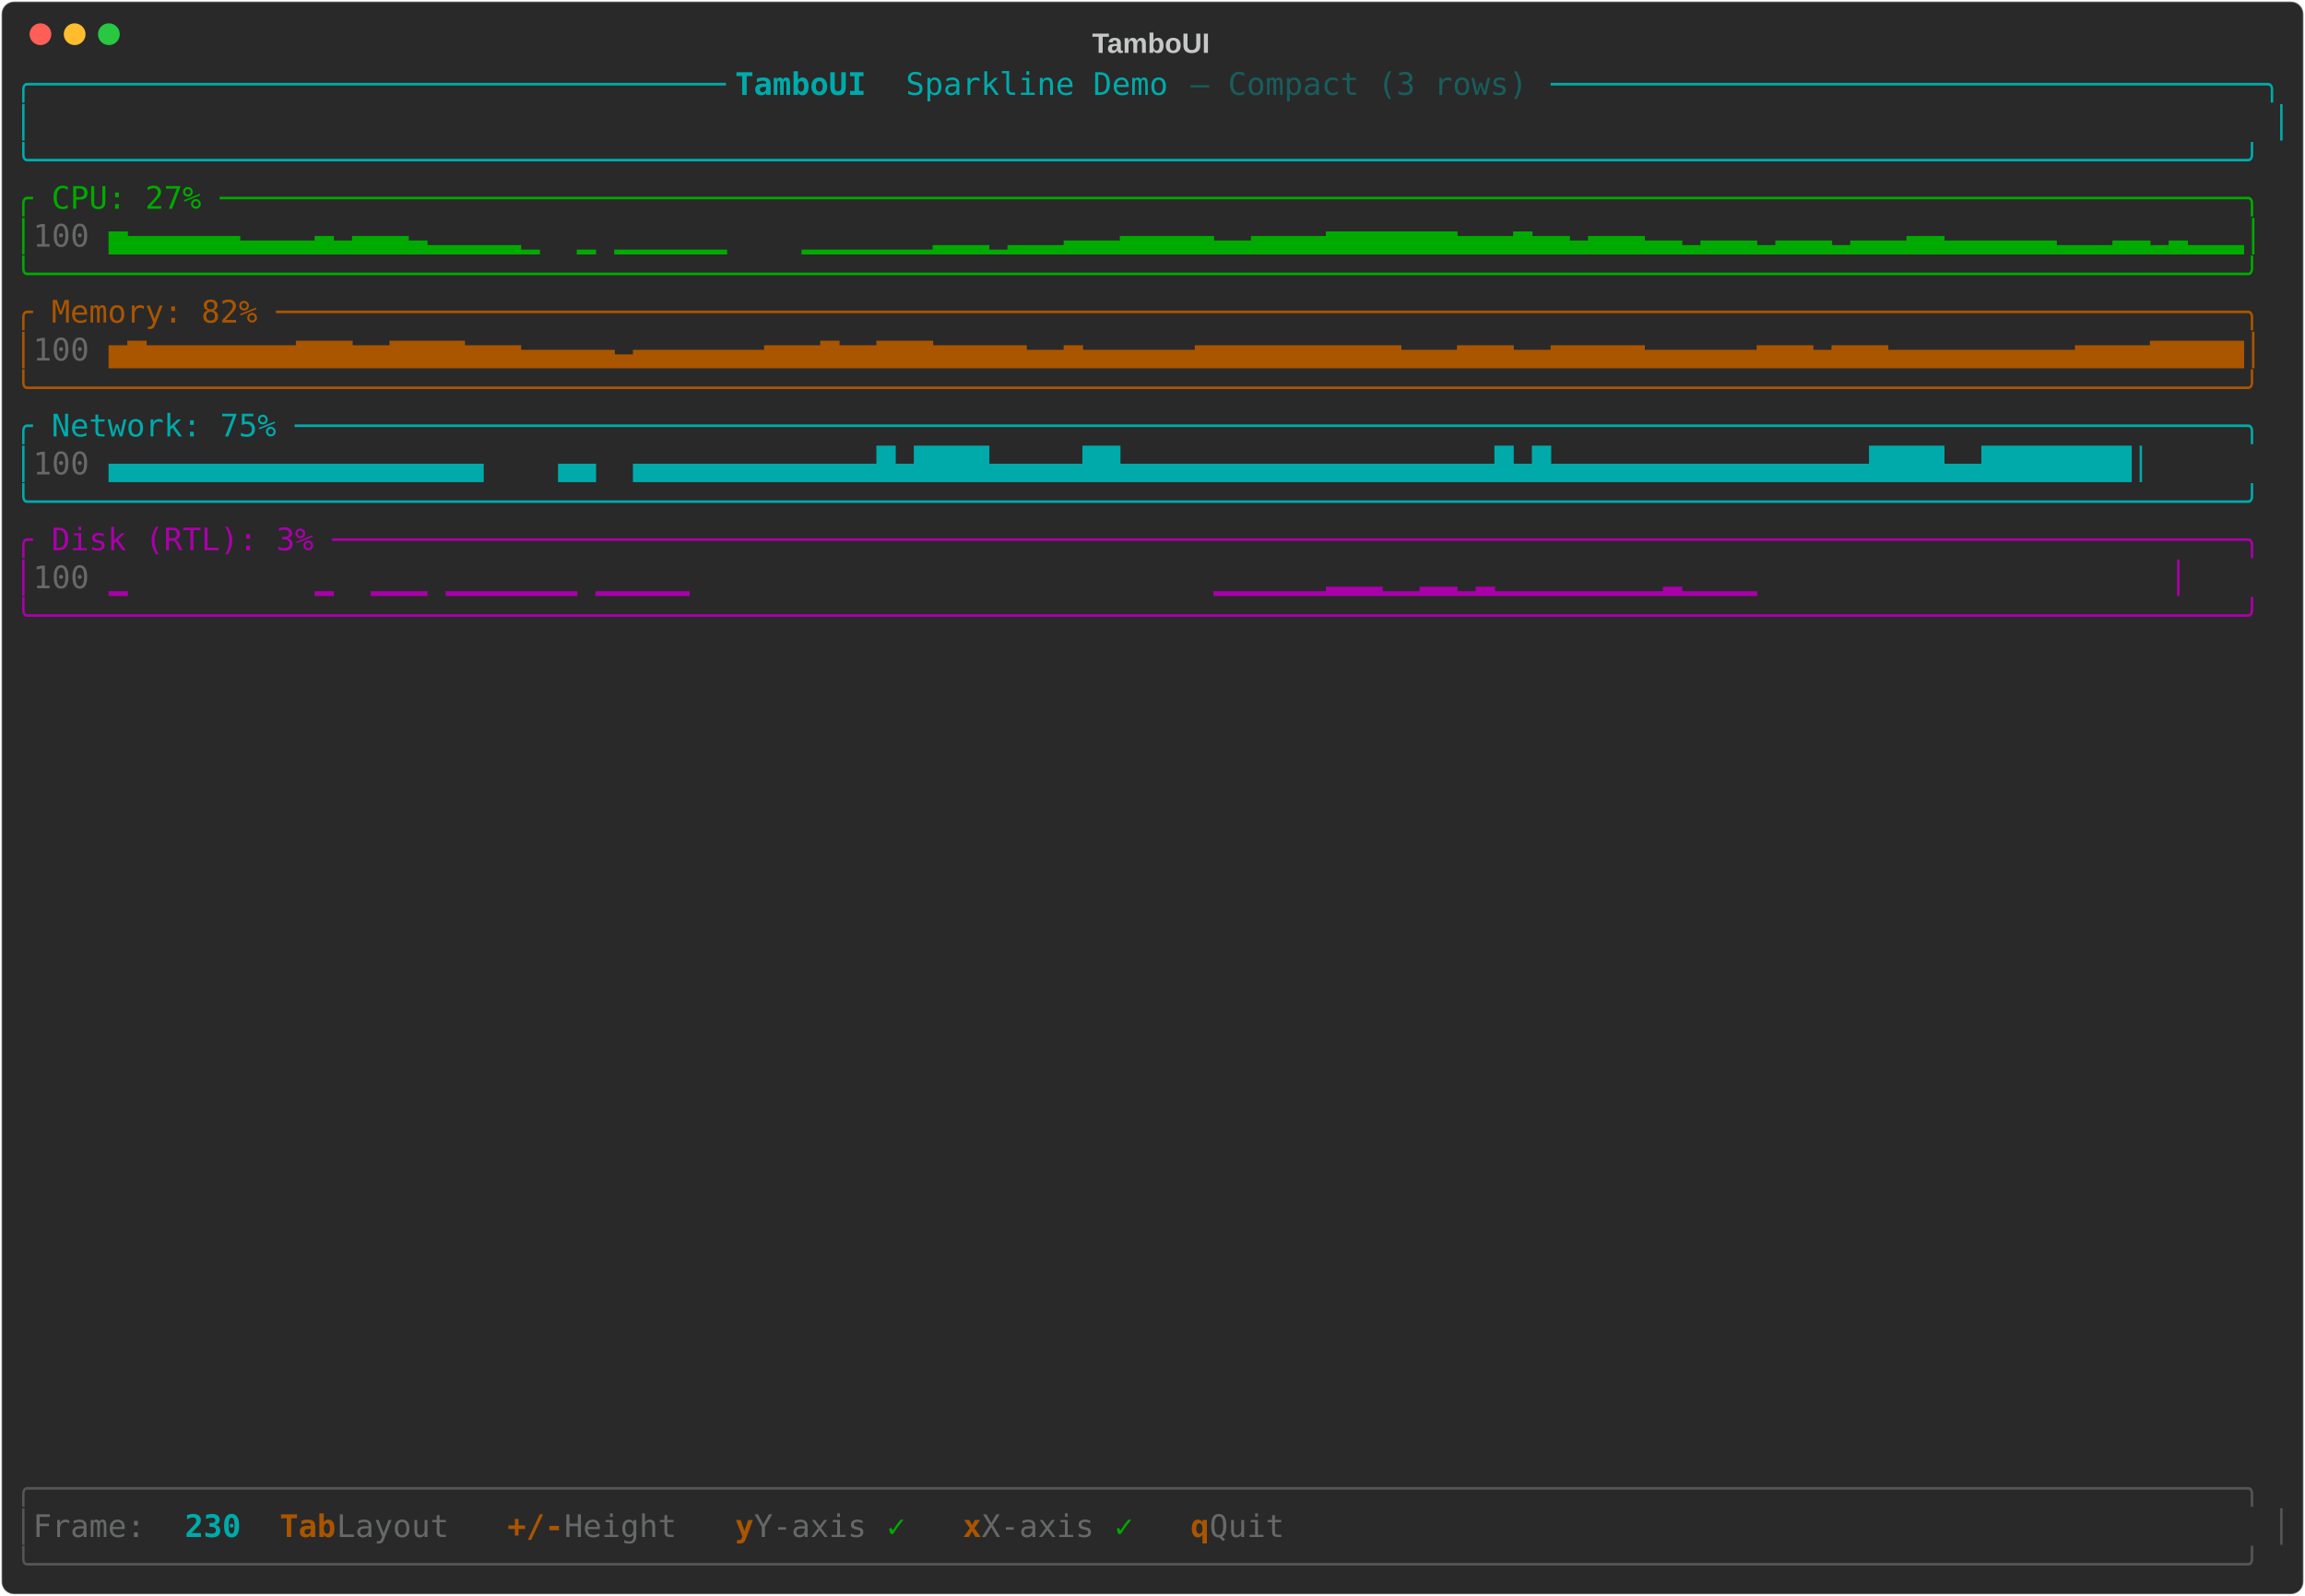
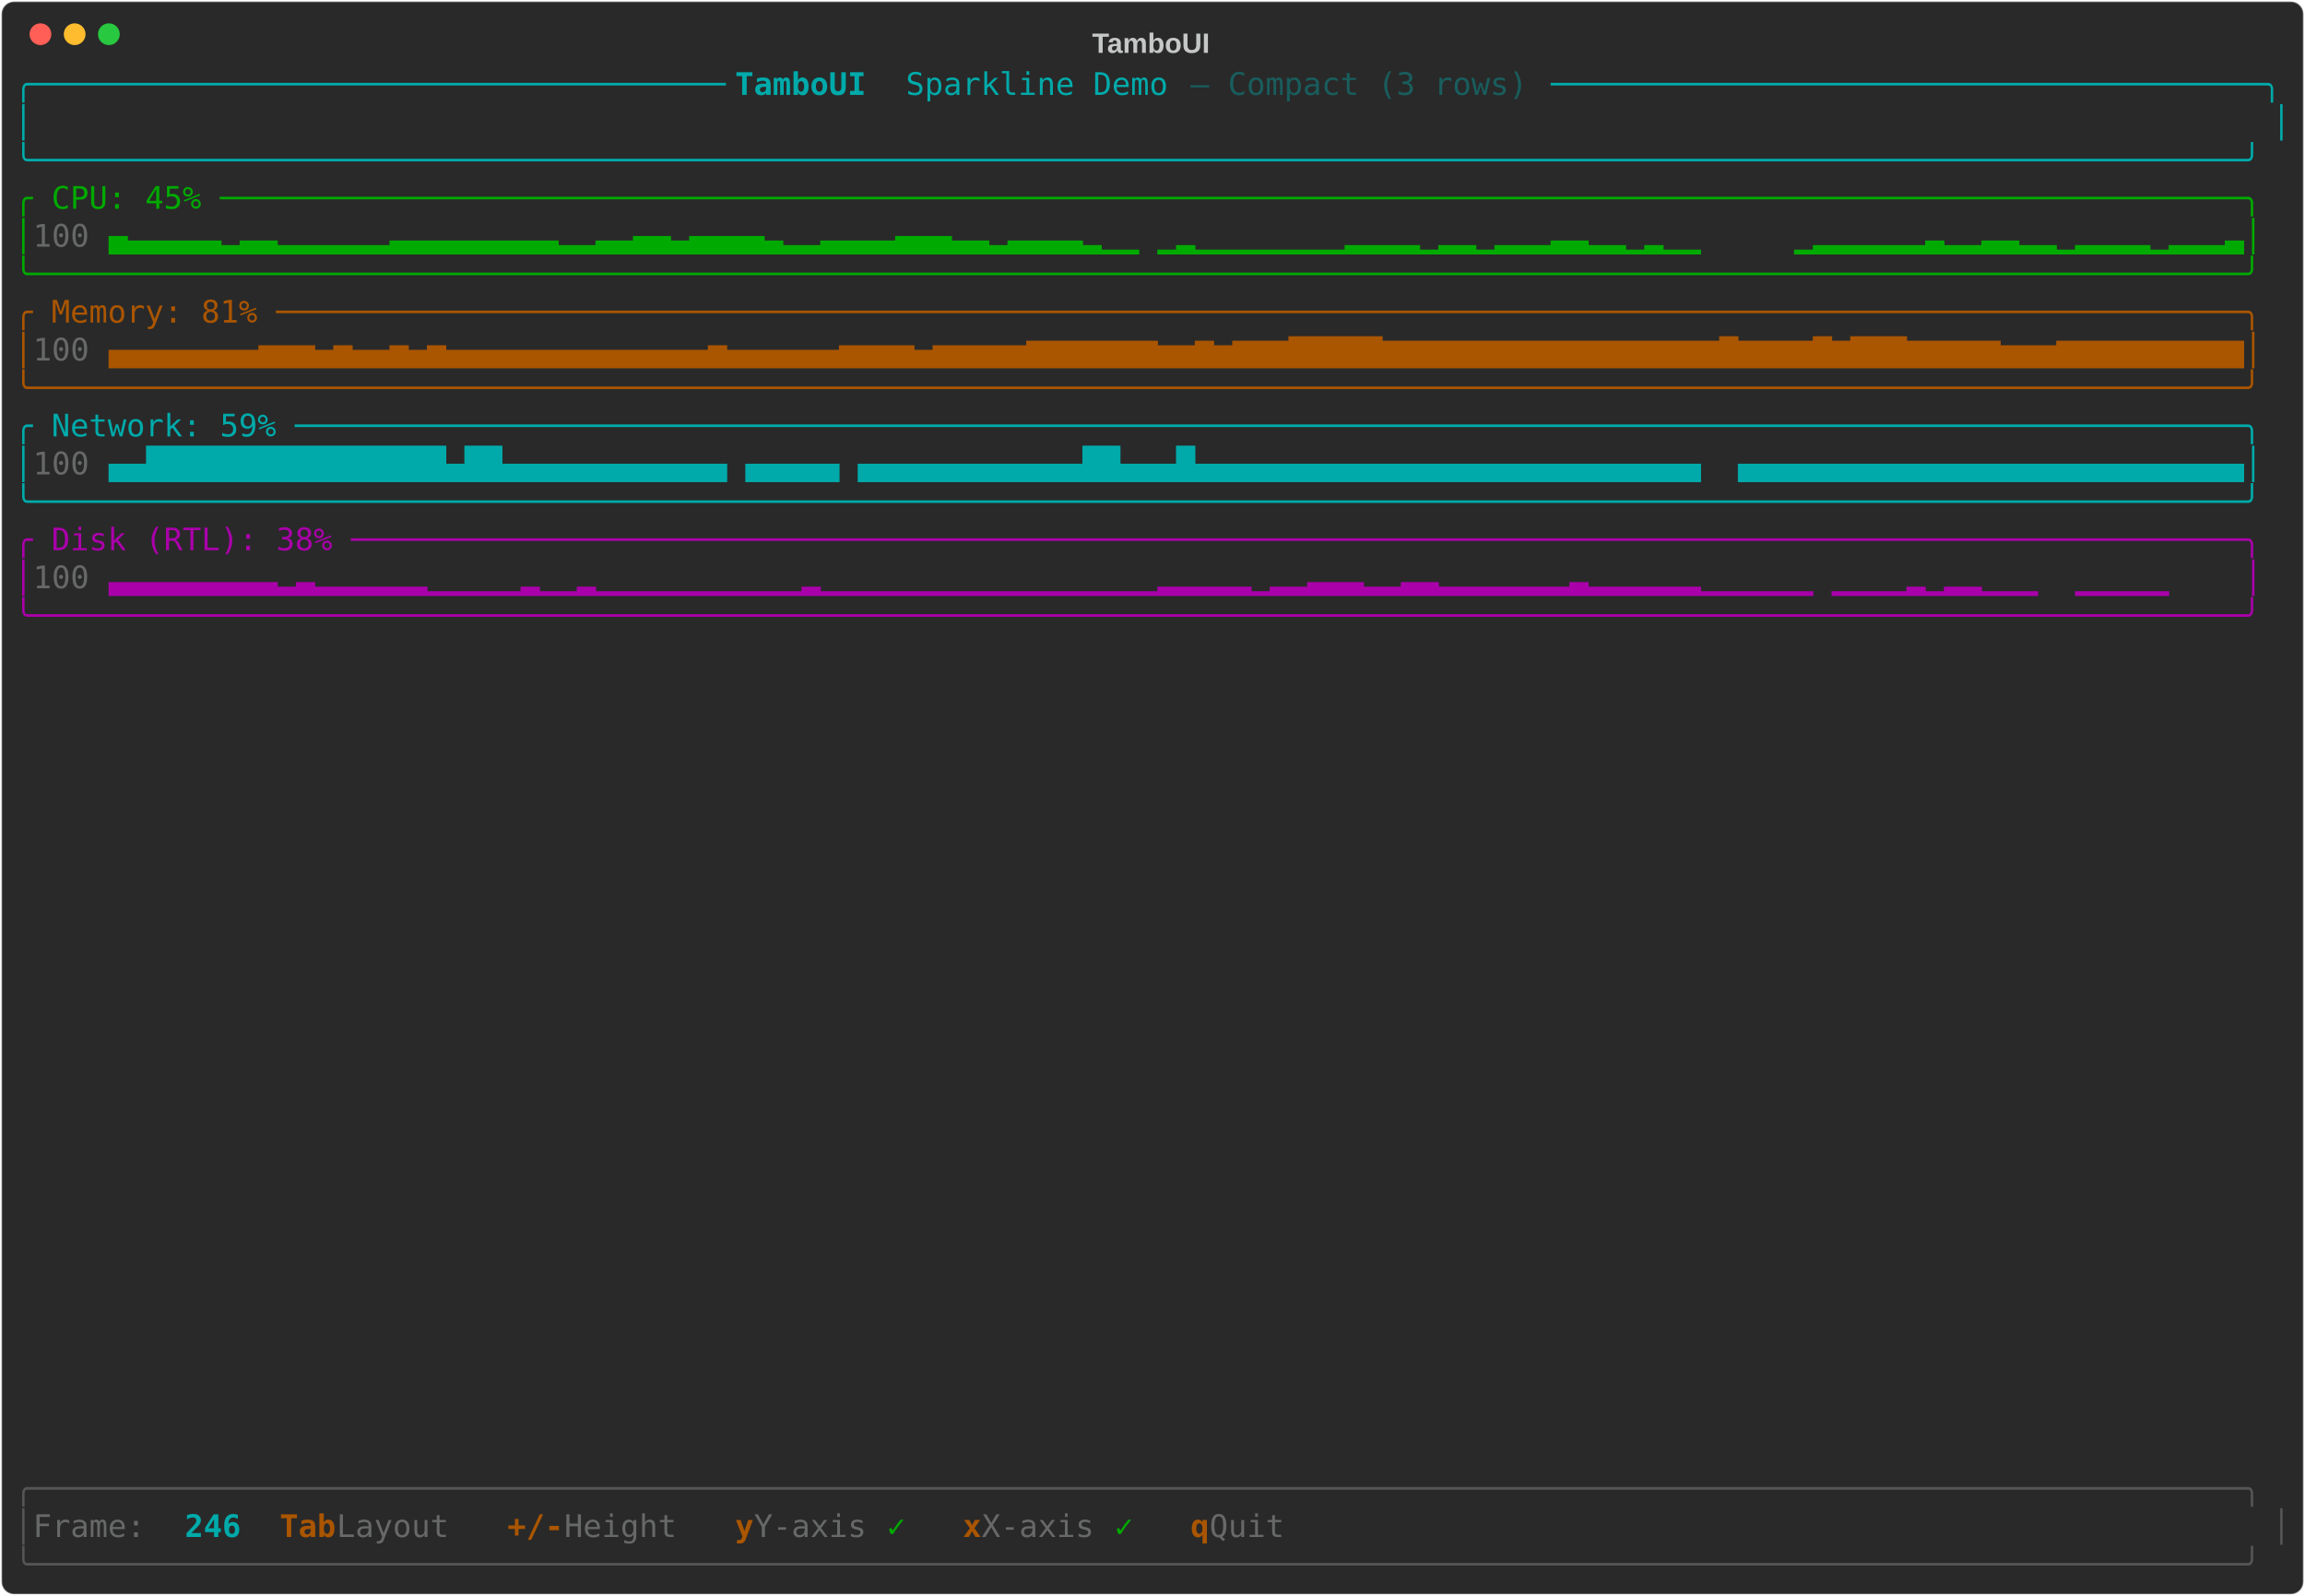
<svg xmlns="http://www.w3.org/2000/svg" class="rich-terminal" viewBox="0 0 1482 1026">
-   <style>    @font-face {        font-family: "Fira Code";        src: local("FiraCode-Regular"),                url("https://cdnjs.cloudflare.com/ajax/libs/firacode/6.2.0/woff2/FiraCode-Regular.woff2") format("woff2"),                url("https://cdnjs.cloudflare.com/ajax/libs/firacode/6.2.0/woff/FiraCode-Regular.woff") format("woff");        font-style: normal;        font-weight: 400;    }    @font-face {        font-family: "Fira Code";        src: local("FiraCode-Bold"),                url("https://cdnjs.cloudflare.com/ajax/libs/firacode/6.2.0/woff2/FiraCode-Bold.woff2") format("woff2"),                url("https://cdnjs.cloudflare.com/ajax/libs/firacode/6.2.0/woff/FiraCode-Bold.woff") format("woff");        font-style: bold;        font-weight: 700;    }    .terminal-2259767794-matrix {        font-family: Fira Code, monospace;        font-size: 20px;        line-height: 24.4px;        font-variant-east-asian: full-width;    }    .terminal-2259767794-title {        font-size: 18px;        font-weight: bold;        font-family: arial;    }    .terminal-2259767794-r1 { fill: #00aaaa }.terminal-2259767794-r2 { fill: #00aaaa;font-weight: bold }.terminal-2259767794-r3 { fill: #195d5d }.terminal-2259767794-r4 { fill: #c5c8c6 }.terminal-2259767794-r5 { fill: #00aa00 }.terminal-2259767794-r6 { fill: #676968 }.terminal-2259767794-r7 { fill: #aa5500 }.terminal-2259767794-r8 { fill: #aa00aa }.terminal-2259767794-r9 { fill: #555555 }.terminal-2259767794-r10 { fill: #aa5500;font-weight: bold }    </style>
+   <style>    @font-face {        font-family: "Fira Code";        src: local("FiraCode-Regular"),                url("https://cdnjs.cloudflare.com/ajax/libs/firacode/6.2.0/woff2/FiraCode-Regular.woff2") format("woff2"),                url("https://cdnjs.cloudflare.com/ajax/libs/firacode/6.2.0/woff/FiraCode-Regular.woff") format("woff");        font-style: normal;        font-weight: 400;    }    @font-face {        font-family: "Fira Code";        src: local("FiraCode-Bold"),                url("https://cdnjs.cloudflare.com/ajax/libs/firacode/6.2.0/woff2/FiraCode-Bold.woff2") format("woff2"),                url("https://cdnjs.cloudflare.com/ajax/libs/firacode/6.2.0/woff/FiraCode-Bold.woff") format("woff");        font-style: bold;        font-weight: 700;    }    .terminal-2699416038-matrix {        font-family: Fira Code, monospace;        font-size: 20px;        line-height: 24.4px;        font-variant-east-asian: full-width;    }    .terminal-2699416038-title {        font-size: 18px;        font-weight: bold;        font-family: arial;    }    .terminal-2699416038-r1 { fill: #00aaaa }.terminal-2699416038-r2 { fill: #00aaaa;font-weight: bold }.terminal-2699416038-r3 { fill: #195d5d }.terminal-2699416038-r4 { fill: #c5c8c6 }.terminal-2699416038-r5 { fill: #00aa00 }.terminal-2699416038-r6 { fill: #676968 }.terminal-2699416038-r7 { fill: #aa5500 }.terminal-2699416038-r8 { fill: #aa00aa }.terminal-2699416038-r9 { fill: #555555 }.terminal-2699416038-r10 { fill: #aa5500;font-weight: bold }    </style>
  <defs>
-     <clipPath id="terminal-2259767794-clip-terminal">
+     <clipPath id="terminal-2699416038-clip-terminal">
      <rect x="0" y="0" width="1463" height="975" />
    </clipPath>
-     <clipPath id="terminal-2259767794-line-0">
+     <clipPath id="terminal-2699416038-line-0">
      <rect x="0" y="1.5" width="1464" height="24.65" />
    </clipPath>
-     <clipPath id="terminal-2259767794-line-1">
+     <clipPath id="terminal-2699416038-line-1">
      <rect x="0" y="25.9" width="1464" height="24.65" />
    </clipPath>
-     <clipPath id="terminal-2259767794-line-2">
+     <clipPath id="terminal-2699416038-line-2">
      <rect x="0" y="50.3" width="1464" height="24.65" />
    </clipPath>
-     <clipPath id="terminal-2259767794-line-3">
+     <clipPath id="terminal-2699416038-line-3">
      <rect x="0" y="74.7" width="1464" height="24.65" />
    </clipPath>
-     <clipPath id="terminal-2259767794-line-4">
+     <clipPath id="terminal-2699416038-line-4">
      <rect x="0" y="99.1" width="1464" height="24.65" />
    </clipPath>
-     <clipPath id="terminal-2259767794-line-5">
+     <clipPath id="terminal-2699416038-line-5">
      <rect x="0" y="123.5" width="1464" height="24.65" />
    </clipPath>
-     <clipPath id="terminal-2259767794-line-6">
+     <clipPath id="terminal-2699416038-line-6">
      <rect x="0" y="147.9" width="1464" height="24.65" />
    </clipPath>
-     <clipPath id="terminal-2259767794-line-7">
+     <clipPath id="terminal-2699416038-line-7">
      <rect x="0" y="172.3" width="1464" height="24.65" />
    </clipPath>
-     <clipPath id="terminal-2259767794-line-8">
+     <clipPath id="terminal-2699416038-line-8">
      <rect x="0" y="196.7" width="1464" height="24.65" />
    </clipPath>
-     <clipPath id="terminal-2259767794-line-9">
+     <clipPath id="terminal-2699416038-line-9">
      <rect x="0" y="221.1" width="1464" height="24.65" />
    </clipPath>
-     <clipPath id="terminal-2259767794-line-10">
+     <clipPath id="terminal-2699416038-line-10">
      <rect x="0" y="245.5" width="1464" height="24.65" />
    </clipPath>
-     <clipPath id="terminal-2259767794-line-11">
+     <clipPath id="terminal-2699416038-line-11">
      <rect x="0" y="269.9" width="1464" height="24.65" />
    </clipPath>
-     <clipPath id="terminal-2259767794-line-12">
+     <clipPath id="terminal-2699416038-line-12">
      <rect x="0" y="294.3" width="1464" height="24.65" />
    </clipPath>
-     <clipPath id="terminal-2259767794-line-13">
+     <clipPath id="terminal-2699416038-line-13">
      <rect x="0" y="318.7" width="1464" height="24.65" />
    </clipPath>
-     <clipPath id="terminal-2259767794-line-14">
+     <clipPath id="terminal-2699416038-line-14">
      <rect x="0" y="343.1" width="1464" height="24.65" />
    </clipPath>
-     <clipPath id="terminal-2259767794-line-15">
+     <clipPath id="terminal-2699416038-line-15">
      <rect x="0" y="367.5" width="1464" height="24.65" />
    </clipPath>
-     <clipPath id="terminal-2259767794-line-16">
+     <clipPath id="terminal-2699416038-line-16">
      <rect x="0" y="391.9" width="1464" height="24.65" />
    </clipPath>
-     <clipPath id="terminal-2259767794-line-17">
+     <clipPath id="terminal-2699416038-line-17">
      <rect x="0" y="416.3" width="1464" height="24.65" />
    </clipPath>
-     <clipPath id="terminal-2259767794-line-18">
+     <clipPath id="terminal-2699416038-line-18">
      <rect x="0" y="440.7" width="1464" height="24.65" />
    </clipPath>
-     <clipPath id="terminal-2259767794-line-19">
+     <clipPath id="terminal-2699416038-line-19">
      <rect x="0" y="465.1" width="1464" height="24.65" />
    </clipPath>
-     <clipPath id="terminal-2259767794-line-20">
+     <clipPath id="terminal-2699416038-line-20">
      <rect x="0" y="489.5" width="1464" height="24.65" />
    </clipPath>
-     <clipPath id="terminal-2259767794-line-21">
+     <clipPath id="terminal-2699416038-line-21">
      <rect x="0" y="513.9" width="1464" height="24.65" />
    </clipPath>
-     <clipPath id="terminal-2259767794-line-22">
+     <clipPath id="terminal-2699416038-line-22">
      <rect x="0" y="538.3" width="1464" height="24.65" />
    </clipPath>
-     <clipPath id="terminal-2259767794-line-23">
+     <clipPath id="terminal-2699416038-line-23">
      <rect x="0" y="562.7" width="1464" height="24.65" />
    </clipPath>
-     <clipPath id="terminal-2259767794-line-24">
+     <clipPath id="terminal-2699416038-line-24">
      <rect x="0" y="587.1" width="1464" height="24.65" />
    </clipPath>
-     <clipPath id="terminal-2259767794-line-25">
+     <clipPath id="terminal-2699416038-line-25">
      <rect x="0" y="611.5" width="1464" height="24.65" />
    </clipPath>
-     <clipPath id="terminal-2259767794-line-26">
+     <clipPath id="terminal-2699416038-line-26">
      <rect x="0" y="635.9" width="1464" height="24.65" />
    </clipPath>
-     <clipPath id="terminal-2259767794-line-27">
+     <clipPath id="terminal-2699416038-line-27">
      <rect x="0" y="660.3" width="1464" height="24.65" />
    </clipPath>
-     <clipPath id="terminal-2259767794-line-28">
+     <clipPath id="terminal-2699416038-line-28">
      <rect x="0" y="684.7" width="1464" height="24.65" />
    </clipPath>
-     <clipPath id="terminal-2259767794-line-29">
+     <clipPath id="terminal-2699416038-line-29">
      <rect x="0" y="709.1" width="1464" height="24.65" />
    </clipPath>
-     <clipPath id="terminal-2259767794-line-30">
+     <clipPath id="terminal-2699416038-line-30">
      <rect x="0" y="733.5" width="1464" height="24.65" />
    </clipPath>
-     <clipPath id="terminal-2259767794-line-31">
+     <clipPath id="terminal-2699416038-line-31">
      <rect x="0" y="757.9" width="1464" height="24.65" />
    </clipPath>
-     <clipPath id="terminal-2259767794-line-32">
+     <clipPath id="terminal-2699416038-line-32">
      <rect x="0" y="782.3" width="1464" height="24.65" />
    </clipPath>
-     <clipPath id="terminal-2259767794-line-33">
+     <clipPath id="terminal-2699416038-line-33">
      <rect x="0" y="806.7" width="1464" height="24.65" />
    </clipPath>
-     <clipPath id="terminal-2259767794-line-34">
+     <clipPath id="terminal-2699416038-line-34">
      <rect x="0" y="831.1" width="1464" height="24.65" />
    </clipPath>
-     <clipPath id="terminal-2259767794-line-35">
+     <clipPath id="terminal-2699416038-line-35">
      <rect x="0" y="855.5" width="1464" height="24.65" />
    </clipPath>
-     <clipPath id="terminal-2259767794-line-36">
+     <clipPath id="terminal-2699416038-line-36">
      <rect x="0" y="879.9" width="1464" height="24.65" />
    </clipPath>
-     <clipPath id="terminal-2259767794-line-37">
+     <clipPath id="terminal-2699416038-line-37">
      <rect x="0" y="904.3" width="1464" height="24.65" />
    </clipPath>
-     <clipPath id="terminal-2259767794-line-38">
+     <clipPath id="terminal-2699416038-line-38">
      <rect x="0" y="928.7" width="1464" height="24.65" />
    </clipPath>
-     <clipPath id="terminal-2259767794-line-39">
+     <clipPath id="terminal-2699416038-line-39">
      <rect x="0" y="953.1" width="1464" height="24.65" />
    </clipPath>
  </defs>
  <rect fill="#292929" stroke="rgba(255,255,255,0.35)" stroke-width="1" x="1" y="1" width="1480" height="1024" rx="8" />
-   <text class="terminal-2259767794-title" fill="#c5c8c6" text-anchor="middle" x="740" y="34">TamboUI</text>
+   <text class="terminal-2699416038-title" fill="#c5c8c6" text-anchor="middle" x="740" y="34">TamboUI</text>
  <g transform="translate(26,22)">
    <circle cx="0" cy="0" r="7" fill="#ff5f57" />
    <circle cx="22" cy="0" r="7" fill="#febc2e" />
    <circle cx="44" cy="0" r="7" fill="#28c840" />
  </g>
-   <g transform="translate(9, 41)" clip-path="url(#terminal-2259767794-clip-terminal)">
-     <g class="terminal-2259767794-matrix">
-       <text class="terminal-2259767794-r1" x="0" y="20" textLength="463.6" clip-path="url(#terminal-2259767794-line-0)">╭─────────────────────────────────────</text>
-       <text class="terminal-2259767794-r2" x="463.6" y="20" textLength="109.8" clip-path="url(#terminal-2259767794-line-0)"> TamboUI </text>
-       <text class="terminal-2259767794-r1" x="573.4" y="20" textLength="183" clip-path="url(#terminal-2259767794-line-0)">Sparkline Demo </text>
-       <text class="terminal-2259767794-r3" x="756.4" y="20" textLength="231.8" clip-path="url(#terminal-2259767794-line-0)">— Compact (3 rows) </text>
-       <text class="terminal-2259767794-r1" x="988.2" y="20" textLength="475.8" clip-path="url(#terminal-2259767794-line-0)">──────────────────────────────────────╮</text>
-       <text class="terminal-2259767794-r1" x="0" y="44.4" textLength="12.2" clip-path="url(#terminal-2259767794-line-1)">│</text>
-       <text class="terminal-2259767794-r1" x="1451.8" y="44.4" textLength="12.2" clip-path="url(#terminal-2259767794-line-1)">│</text>
-       <text class="terminal-2259767794-r1" x="0" y="68.8" textLength="1464" clip-path="url(#terminal-2259767794-line-2)">╰──────────────────────────────────────────────────────────────────────────────────────────────────────────────────────╯</text>
-       <text class="terminal-2259767794-r5" x="0" y="93.2" textLength="1464" clip-path="url(#terminal-2259767794-line-3)">╭ CPU: 27% ────────────────────────────────────────────────────────────────────────────────────────────────────────────╮</text>
-       <text class="terminal-2259767794-r5" x="0" y="117.6" textLength="12.2" clip-path="url(#terminal-2259767794-line-4)">│</text>
-       <text class="terminal-2259767794-r6" x="12.2" y="117.6" textLength="48.8" clip-path="url(#terminal-2259767794-line-4)"> 100</text>
-       <text class="terminal-2259767794-r5" x="61" y="117.6" textLength="1403" clip-path="url(#terminal-2259767794-line-4)">▅▄▄▄▄▄▄▃▃▃▃▄▃▄▄▄▃▂▂▂▂▂▁  ▁ ▁▁▁▁▁▁    ▁▁▁▁▁▁▁▂▂▂▁▂▂▂▃▃▃▄▄▄▄▄▃▃▄▄▄▄▅▅▅▅▅▅▅▄▄▄▅▄▄▃▄▄▄▃▃▂▃▃▃▂▃▃▃▂▃▃▃▄▄▃▃▃▃▃▃▂▂▂▃▃▂▃▂▂▂│</text>
-       <text class="terminal-2259767794-r5" x="0" y="142" textLength="1464" clip-path="url(#terminal-2259767794-line-5)">╰──────────────────────────────────────────────────────────────────────────────────────────────────────────────────────╯</text>
-       <text class="terminal-2259767794-r7" x="0" y="166.4" textLength="1464" clip-path="url(#terminal-2259767794-line-6)">╭ Memory: 82% ─────────────────────────────────────────────────────────────────────────────────────────────────────────╮</text>
-       <text class="terminal-2259767794-r7" x="0" y="190.8" textLength="12.2" clip-path="url(#terminal-2259767794-line-7)">│</text>
-       <text class="terminal-2259767794-r6" x="12.2" y="190.8" textLength="48.8" clip-path="url(#terminal-2259767794-line-7)"> 100</text>
-       <text class="terminal-2259767794-r7" x="61" y="190.8" textLength="1403" clip-path="url(#terminal-2259767794-line-7)">▅▆▅▅▅▅▅▅▅▅▆▆▆▅▅▆▆▆▆▅▅▅▄▄▄▄▄▃▄▄▄▄▄▄▄▅▅▅▆▅▅▆▆▆▅▅▅▅▅▄▄▅▄▄▄▄▄▄▅▅▅▅▅▅▅▅▅▅▅▄▄▄▅▅▅▄▄▅▅▅▅▅▄▄▄▄▄▄▅▅▅▄▅▅▅▄▄▄▄▄▄▄▄▄▄▅▅▅▅▆▆▆▆▆│</text>
-       <text class="terminal-2259767794-r7" x="0" y="215.2" textLength="1464" clip-path="url(#terminal-2259767794-line-8)">╰──────────────────────────────────────────────────────────────────────────────────────────────────────────────────────╯</text>
-       <text class="terminal-2259767794-r1" x="0" y="239.6" textLength="1464" clip-path="url(#terminal-2259767794-line-9)">╭ Network: 75% ────────────────────────────────────────────────────────────────────────────────────────────────────────╮</text>
-       <text class="terminal-2259767794-r1" x="0" y="264" textLength="12.2" clip-path="url(#terminal-2259767794-line-10)">│</text>
-       <text class="terminal-2259767794-r6" x="12.2" y="264" textLength="48.8" clip-path="url(#terminal-2259767794-line-10)"> 100</text>
-       <text class="terminal-2259767794-r1" x="61" y="264" textLength="1403" clip-path="url(#terminal-2259767794-line-10)">      ▄▄▄▄▄▄▄▄▄▄▄▄▄▄▄▄▄▄▄▄    ▄▄  ▄▄▄▄▄▄▄▄▄▄▄▄▄█▄████▄▄▄▄▄██▄▄▄▄▄▄▄▄▄▄▄▄▄▄▄▄▄▄▄▄█▄█▄▄▄▄▄▄▄▄▄▄▄▄▄▄▄▄▄████▄▄████████│</text>
-       <text class="terminal-2259767794-r1" x="0" y="288.4" textLength="1464" clip-path="url(#terminal-2259767794-line-11)">╰──────────────────────────────────────────────────────────────────────────────────────────────────────────────────────╯</text>
-       <text class="terminal-2259767794-r8" x="0" y="312.8" textLength="1464" clip-path="url(#terminal-2259767794-line-12)">╭ Disk (RTL): 3% ──────────────────────────────────────────────────────────────────────────────────────────────────────╮</text>
-       <text class="terminal-2259767794-r8" x="0" y="337.2" textLength="12.2" clip-path="url(#terminal-2259767794-line-13)">│</text>
-       <text class="terminal-2259767794-r6" x="12.2" y="337.2" textLength="48.8" clip-path="url(#terminal-2259767794-line-13)"> 100</text>
-       <text class="terminal-2259767794-r8" x="61" y="337.2" textLength="1403" clip-path="url(#terminal-2259767794-line-13)">    ▁          ▁  ▁▁▁ ▁▁▁▁▁▁▁ ▁▁▁▁▁                            ▁▁▁▁▁▁▂▂▂▁▁▂▂▁▂▁▁▁▁▁▁▁▁▁▂▁▁▁▁                      │</text>
-       <text class="terminal-2259767794-r8" x="0" y="361.6" textLength="1464" clip-path="url(#terminal-2259767794-line-14)">╰──────────────────────────────────────────────────────────────────────────────────────────────────────────────────────╯</text>
-       <text class="terminal-2259767794-r9" x="0" y="922.8" textLength="1464" clip-path="url(#terminal-2259767794-line-37)">╭──────────────────────────────────────────────────────────────────────────────────────────────────────────────────────╮</text>
-       <text class="terminal-2259767794-r9" x="0" y="947.2" textLength="12.2" clip-path="url(#terminal-2259767794-line-38)">│</text>
-       <text class="terminal-2259767794-r6" x="12.2" y="947.2" textLength="97.6" clip-path="url(#terminal-2259767794-line-38)"> Frame: </text>
-       <text class="terminal-2259767794-r2" x="109.8" y="947.2" textLength="36.6" clip-path="url(#terminal-2259767794-line-38)">230</text>
-       <text class="terminal-2259767794-r10" x="170.8" y="947.2" textLength="36.6" clip-path="url(#terminal-2259767794-line-38)">Tab</text>
-       <text class="terminal-2259767794-r6" x="207.4" y="947.2" textLength="85.4" clip-path="url(#terminal-2259767794-line-38)"> Layout</text>
-       <text class="terminal-2259767794-r10" x="317.2" y="947.2" textLength="36.6" clip-path="url(#terminal-2259767794-line-38)">+/-</text>
-       <text class="terminal-2259767794-r6" x="353.8" y="947.2" textLength="85.4" clip-path="url(#terminal-2259767794-line-38)"> Height</text>
-       <text class="terminal-2259767794-r10" x="463.6" y="947.2" textLength="12.2" clip-path="url(#terminal-2259767794-line-38)">y</text>
-       <text class="terminal-2259767794-r6" x="475.8" y="947.2" textLength="85.4" clip-path="url(#terminal-2259767794-line-38)"> Y-axis</text>
-       <text class="terminal-2259767794-r5" x="561.2" y="947.2" textLength="24.4" clip-path="url(#terminal-2259767794-line-38)"> ✓</text>
-       <text class="terminal-2259767794-r10" x="610" y="947.2" textLength="12.2" clip-path="url(#terminal-2259767794-line-38)">x</text>
-       <text class="terminal-2259767794-r6" x="622.2" y="947.2" textLength="85.4" clip-path="url(#terminal-2259767794-line-38)"> X-axis</text>
-       <text class="terminal-2259767794-r5" x="707.6" y="947.2" textLength="24.4" clip-path="url(#terminal-2259767794-line-38)"> ✓</text>
-       <text class="terminal-2259767794-r10" x="756.4" y="947.2" textLength="12.2" clip-path="url(#terminal-2259767794-line-38)">q</text>
-       <text class="terminal-2259767794-r6" x="768.6" y="947.2" textLength="61" clip-path="url(#terminal-2259767794-line-38)"> Quit</text>
-       <text class="terminal-2259767794-r9" x="1451.8" y="947.2" textLength="12.2" clip-path="url(#terminal-2259767794-line-38)">│</text>
-       <text class="terminal-2259767794-r9" x="0" y="971.6" textLength="1464" clip-path="url(#terminal-2259767794-line-39)">╰──────────────────────────────────────────────────────────────────────────────────────────────────────────────────────╯</text>
+   <g transform="translate(9, 41)" clip-path="url(#terminal-2699416038-clip-terminal)">
+     <g class="terminal-2699416038-matrix">
+       <text class="terminal-2699416038-r1" x="0" y="20" textLength="463.6" clip-path="url(#terminal-2699416038-line-0)">╭─────────────────────────────────────</text>
+       <text class="terminal-2699416038-r2" x="463.6" y="20" textLength="109.8" clip-path="url(#terminal-2699416038-line-0)"> TamboUI </text>
+       <text class="terminal-2699416038-r1" x="573.4" y="20" textLength="183" clip-path="url(#terminal-2699416038-line-0)">Sparkline Demo </text>
+       <text class="terminal-2699416038-r3" x="756.4" y="20" textLength="231.8" clip-path="url(#terminal-2699416038-line-0)">— Compact (3 rows) </text>
+       <text class="terminal-2699416038-r1" x="988.2" y="20" textLength="475.8" clip-path="url(#terminal-2699416038-line-0)">──────────────────────────────────────╮</text>
+       <text class="terminal-2699416038-r1" x="0" y="44.4" textLength="12.2" clip-path="url(#terminal-2699416038-line-1)">│</text>
+       <text class="terminal-2699416038-r1" x="1451.8" y="44.4" textLength="12.2" clip-path="url(#terminal-2699416038-line-1)">│</text>
+       <text class="terminal-2699416038-r1" x="0" y="68.8" textLength="1464" clip-path="url(#terminal-2699416038-line-2)">╰──────────────────────────────────────────────────────────────────────────────────────────────────────────────────────╯</text>
+       <text class="terminal-2699416038-r5" x="0" y="93.2" textLength="1464" clip-path="url(#terminal-2699416038-line-3)">╭ CPU: 45% ────────────────────────────────────────────────────────────────────────────────────────────────────────────╮</text>
+       <text class="terminal-2699416038-r5" x="0" y="117.6" textLength="12.2" clip-path="url(#terminal-2699416038-line-4)">│</text>
+       <text class="terminal-2699416038-r6" x="12.2" y="117.6" textLength="48.8" clip-path="url(#terminal-2699416038-line-4)"> 100</text>
+       <text class="terminal-2699416038-r5" x="61" y="117.6" textLength="1403" clip-path="url(#terminal-2699416038-line-4)">▄▃▃▃▃▃▂▃▃▂▂▂▂▂▂▃▃▃▃▃▃▃▃▃▂▂▃▃▄▄▃▄▄▄▄▃▂▂▃▃▃▃▄▄▄▃▃▂▃▃▃▃▂▁▁ ▁▂▁▁▁▁▁▁▁▁▂▂▂▂▁▂▂▁▂▂▂▃▃▂▂▁▂▁▁     ▁▂▂▂▂▂▂▃▂▂▃▃▂▂▁▂▂▂▂▁▂▂▂▃│</text>
+       <text class="terminal-2699416038-r5" x="0" y="142" textLength="1464" clip-path="url(#terminal-2699416038-line-5)">╰──────────────────────────────────────────────────────────────────────────────────────────────────────────────────────╯</text>
+       <text class="terminal-2699416038-r7" x="0" y="166.4" textLength="1464" clip-path="url(#terminal-2699416038-line-6)">╭ Memory: 81% ─────────────────────────────────────────────────────────────────────────────────────────────────────────╮</text>
+       <text class="terminal-2699416038-r7" x="0" y="190.8" textLength="12.2" clip-path="url(#terminal-2699416038-line-7)">│</text>
+       <text class="terminal-2699416038-r6" x="12.2" y="190.8" textLength="48.8" clip-path="url(#terminal-2699416038-line-7)"> 100</text>
+       <text class="terminal-2699416038-r7" x="61" y="190.8" textLength="1403" clip-path="url(#terminal-2699416038-line-7)">▄▄▄▄▄▄▄▄▅▅▅▄▅▄▄▅▄▅▄▄▄▄▄▄▄▄▄▄▄▄▄▄▅▄▄▄▄▄▄▅▅▅▅▄▅▅▅▅▅▆▆▆▆▆▆▆▅▅▆▅▆▆▆▇▇▇▇▇▆▆▆▆▆▆▆▆▆▆▆▆▆▆▆▆▆▆▇▆▆▆▆▇▆▇▇▇▆▆▆▆▆▅▅▅▆▆▆▆▆▆▆▆▆▆│</text>
+       <text class="terminal-2699416038-r7" x="0" y="215.2" textLength="1464" clip-path="url(#terminal-2699416038-line-8)">╰──────────────────────────────────────────────────────────────────────────────────────────────────────────────────────╯</text>
+       <text class="terminal-2699416038-r1" x="0" y="239.6" textLength="1464" clip-path="url(#terminal-2699416038-line-9)">╭ Network: 59% ────────────────────────────────────────────────────────────────────────────────────────────────────────╮</text>
+       <text class="terminal-2699416038-r1" x="0" y="264" textLength="12.2" clip-path="url(#terminal-2699416038-line-10)">│</text>
+       <text class="terminal-2699416038-r6" x="12.2" y="264" textLength="48.8" clip-path="url(#terminal-2699416038-line-10)"> 100</text>
+       <text class="terminal-2699416038-r1" x="61" y="264" textLength="1403" clip-path="url(#terminal-2699416038-line-10)">▄▄████████████████▄██▄▄▄▄▄▄▄▄▄▄▄▄ ▄▄▄▄▄ ▄▄▄▄▄▄▄▄▄▄▄▄██▄▄▄█▄▄▄▄▄▄▄▄▄▄▄▄▄▄▄▄▄▄▄▄▄▄▄▄▄▄▄  ▄▄▄▄▄▄▄▄▄▄▄▄▄▄▄▄▄▄▄▄▄▄▄▄▄▄▄│</text>
+       <text class="terminal-2699416038-r1" x="0" y="288.4" textLength="1464" clip-path="url(#terminal-2699416038-line-11)">╰──────────────────────────────────────────────────────────────────────────────────────────────────────────────────────╯</text>
+       <text class="terminal-2699416038-r8" x="0" y="312.8" textLength="1464" clip-path="url(#terminal-2699416038-line-12)">╭ Disk (RTL): 38% ─────────────────────────────────────────────────────────────────────────────────────────────────────╮</text>
+       <text class="terminal-2699416038-r8" x="0" y="337.2" textLength="12.2" clip-path="url(#terminal-2699416038-line-13)">│</text>
+       <text class="terminal-2699416038-r6" x="12.2" y="337.2" textLength="48.8" clip-path="url(#terminal-2699416038-line-13)"> 100</text>
+       <text class="terminal-2699416038-r8" x="61" y="337.2" textLength="1403" clip-path="url(#terminal-2699416038-line-13)">▃▃▃▃▃▃▃▃▃▂▃▂▂▂▂▂▂▁▁▁▁▁▂▁▁▂▁▁▁▁▁▁▁▁▁▁▁▂▁▁▁▁▁▁▁▁▁▁▁▁▁▁▁▁▁▁▂▂▂▂▂▁▂▂▃▃▃▂▂▃▃▂▂▂▂▂▂▂▃▂▂▂▂▂▂▁▁▁▁▁▁ ▁▁▁▁▂▁▂▂▁▁▁  ▁▁▁▁▁    │</text>
+       <text class="terminal-2699416038-r8" x="0" y="361.6" textLength="1464" clip-path="url(#terminal-2699416038-line-14)">╰──────────────────────────────────────────────────────────────────────────────────────────────────────────────────────╯</text>
+       <text class="terminal-2699416038-r9" x="0" y="922.8" textLength="1464" clip-path="url(#terminal-2699416038-line-37)">╭──────────────────────────────────────────────────────────────────────────────────────────────────────────────────────╮</text>
+       <text class="terminal-2699416038-r9" x="0" y="947.2" textLength="12.2" clip-path="url(#terminal-2699416038-line-38)">│</text>
+       <text class="terminal-2699416038-r6" x="12.2" y="947.2" textLength="97.6" clip-path="url(#terminal-2699416038-line-38)"> Frame: </text>
+       <text class="terminal-2699416038-r2" x="109.8" y="947.2" textLength="36.6" clip-path="url(#terminal-2699416038-line-38)">246</text>
+       <text class="terminal-2699416038-r10" x="170.8" y="947.2" textLength="36.6" clip-path="url(#terminal-2699416038-line-38)">Tab</text>
+       <text class="terminal-2699416038-r6" x="207.4" y="947.2" textLength="85.4" clip-path="url(#terminal-2699416038-line-38)"> Layout</text>
+       <text class="terminal-2699416038-r10" x="317.2" y="947.2" textLength="36.6" clip-path="url(#terminal-2699416038-line-38)">+/-</text>
+       <text class="terminal-2699416038-r6" x="353.8" y="947.2" textLength="85.4" clip-path="url(#terminal-2699416038-line-38)"> Height</text>
+       <text class="terminal-2699416038-r10" x="463.6" y="947.2" textLength="12.2" clip-path="url(#terminal-2699416038-line-38)">y</text>
+       <text class="terminal-2699416038-r6" x="475.8" y="947.2" textLength="85.4" clip-path="url(#terminal-2699416038-line-38)"> Y-axis</text>
+       <text class="terminal-2699416038-r5" x="561.2" y="947.2" textLength="24.4" clip-path="url(#terminal-2699416038-line-38)"> ✓</text>
+       <text class="terminal-2699416038-r10" x="610" y="947.2" textLength="12.2" clip-path="url(#terminal-2699416038-line-38)">x</text>
+       <text class="terminal-2699416038-r6" x="622.2" y="947.2" textLength="85.4" clip-path="url(#terminal-2699416038-line-38)"> X-axis</text>
+       <text class="terminal-2699416038-r5" x="707.6" y="947.2" textLength="24.4" clip-path="url(#terminal-2699416038-line-38)"> ✓</text>
+       <text class="terminal-2699416038-r10" x="756.4" y="947.2" textLength="12.2" clip-path="url(#terminal-2699416038-line-38)">q</text>
+       <text class="terminal-2699416038-r6" x="768.6" y="947.2" textLength="61" clip-path="url(#terminal-2699416038-line-38)"> Quit</text>
+       <text class="terminal-2699416038-r9" x="1451.8" y="947.2" textLength="12.2" clip-path="url(#terminal-2699416038-line-38)">│</text>
+       <text class="terminal-2699416038-r9" x="0" y="971.6" textLength="1464" clip-path="url(#terminal-2699416038-line-39)">╰──────────────────────────────────────────────────────────────────────────────────────────────────────────────────────╯</text>
    </g>
  </g>
</svg>
